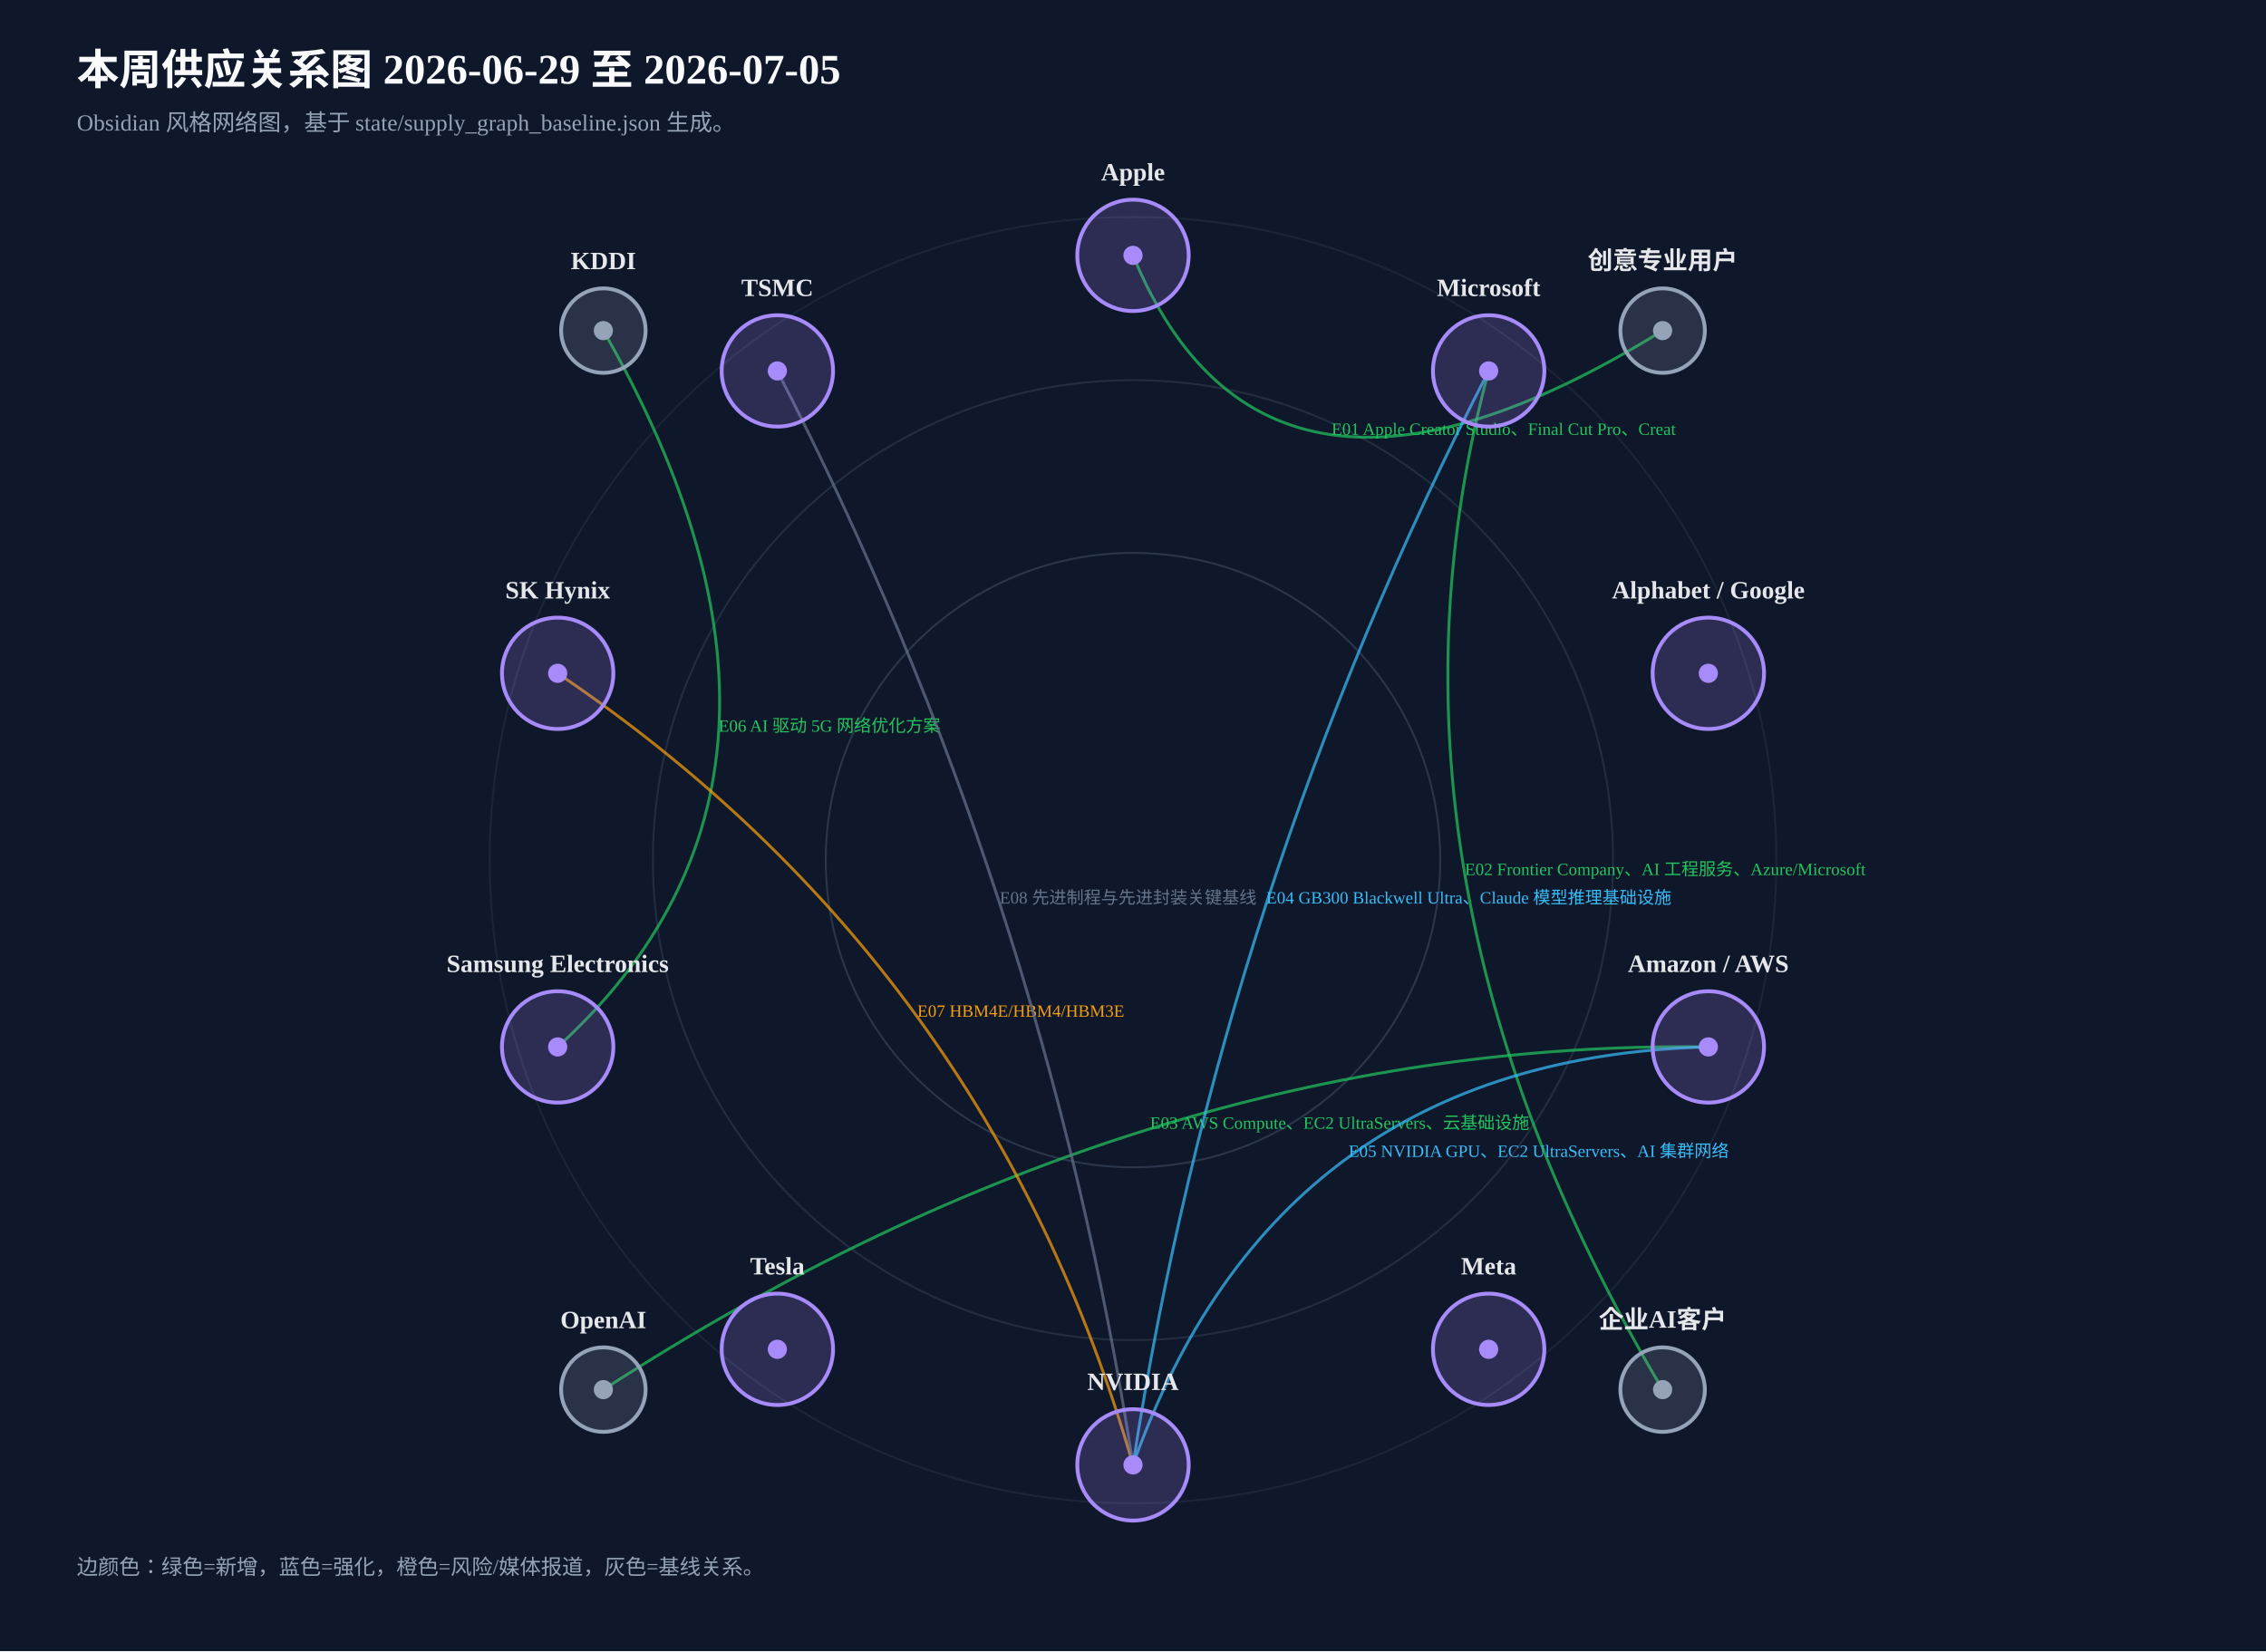
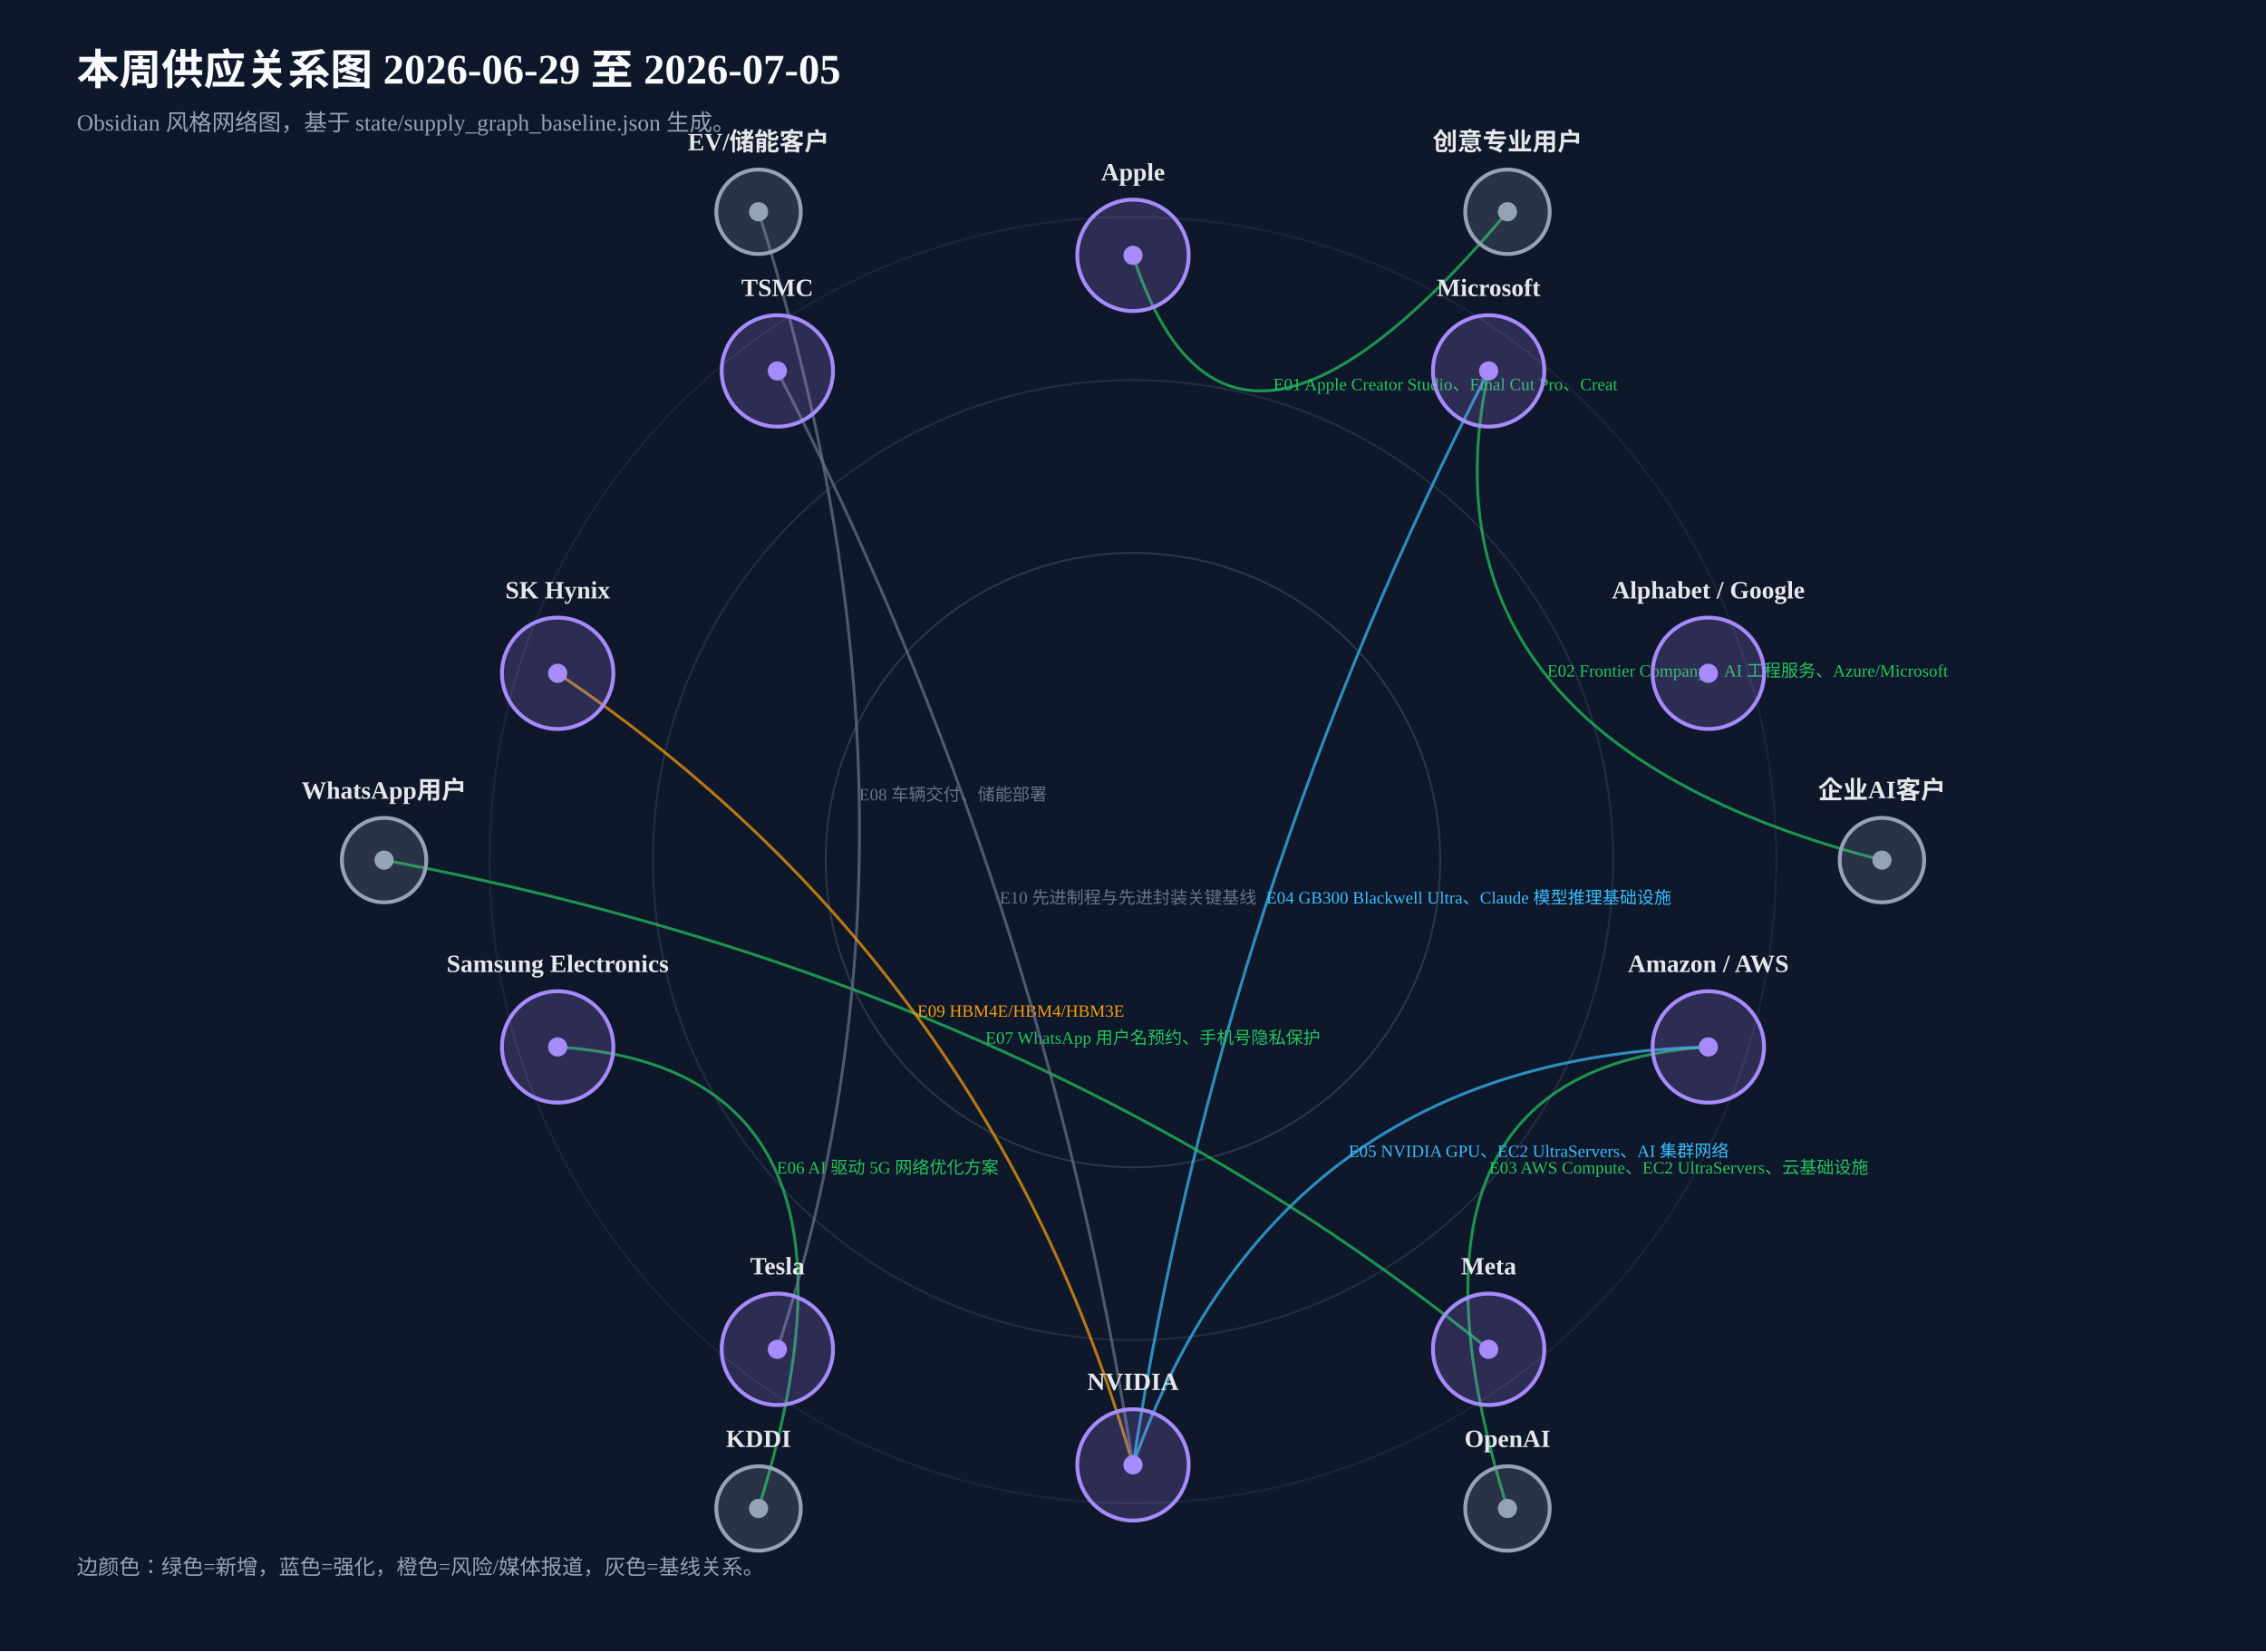
<svg xmlns="http://www.w3.org/2000/svg" width="1180" height="860" viewBox="0 0 1180 860">
  <rect width="100%" height="100%" fill="#0f172a" />
  <circle cx="590" cy="448" r="160" fill="none" stroke="#334155" stroke-width="1" stroke-opacity="0.75" />
  <circle cx="590" cy="448" r="250" fill="none" stroke="#334155" stroke-width="1" stroke-opacity="0.55" />
  <circle cx="590" cy="448" r="335" fill="none" stroke="#334155" stroke-width="1" stroke-opacity="0.35" />
  <text x="40" y="44" font-size="22" font-weight="800" fill="#f8fafc">本周供应关系图 2026-06-29 至 2026-07-05</text>
  <text x="40" y="68" font-size="12" fill="#94a3b8">Obsidian 风格网络图，基于 state/supply_graph_baseline.json 生成。</text>
  <text x="40" y="820" font-size="11" fill="#94a3b8">边颜色：绿色=新增，蓝色=强化，橙色=风险/媒体报道，灰色=基线关系。</text>
-   <path d="M 590.0 133.0 Q 658.9 300.3 865.8 172.2" fill="none" stroke="#22c55e" stroke-width="1.5" stroke-opacity="0.72" />
-   <text x="693.4" y="226.5" font-size="9" fill="#22c55e">E01 Apple Creator Studio、Final Cut Pro、Creat</text>
-   <path d="M 775.2 193.2 Q 705.2 453.2 865.8 723.8" fill="none" stroke="#22c55e" stroke-width="1.5" stroke-opacity="0.72" />
-   <text x="762.8" y="455.8" font-size="9" fill="#22c55e">E02 Frontier Company、AI 工程服务、Azure/Microsoft</text>
-   <path d="M 889.6 545.3 Q 596.0 541.3 314.2 723.8" fill="none" stroke="#22c55e" stroke-width="1.5" stroke-opacity="0.72" />
-   <text x="598.9" y="587.9" font-size="9" fill="#22c55e">E03 AWS Compute、EC2 UltraServers、云基础设施</text>
+   <path d="M 590.0 133.0 Q 638.8 284.8 785.0 110.3" fill="none" stroke="#22c55e" stroke-width="1.5" stroke-opacity="0.72" />
+   <text x="663.1" y="203.2" font-size="9" fill="#22c55e">E01 Apple Creator Studio、Final Cut Pro、Creat</text>
+   <path d="M 775.2 193.2 Q 733.8 384.3 980.0 448.0" fill="none" stroke="#22c55e" stroke-width="1.5" stroke-opacity="0.72" />
+   <text x="805.7" y="352.4" font-size="9" fill="#22c55e">E02 Frontier Company、AI 工程服务、Azure/Microsoft</text>
+   <path d="M 889.6 545.3 Q 713.6 556.8 785.0 785.7" fill="none" stroke="#22c55e" stroke-width="1.5" stroke-opacity="0.72" />
+   <text x="775.5" y="611.2" font-size="9" fill="#22c55e">E03 AWS Compute、EC2 UltraServers、云基础设施</text>
  <path d="M 590.0 763.0 Q 636.3 463.0 775.2 193.2" fill="none" stroke="#38bdf8" stroke-width="1.5" stroke-opacity="0.72" />
  <text x="659.4" y="470.6" font-size="9" fill="#38bdf8">E04 GB300 Blackwell Ultra、Claude 模型推理基础设施</text>
  <path d="M 590.0 763.0 Q 664.9 551.1 889.6 545.3" fill="none" stroke="#38bdf8" stroke-width="1.5" stroke-opacity="0.72" />
  <text x="702.3" y="602.6" font-size="9" fill="#38bdf8">E05 NVIDIA GPU、EC2 UltraServers、AI 集群网络</text>
-   <path d="M 290.4 545.3 Q 446.2 403.4 314.2 172.2" fill="none" stroke="#22c55e" stroke-width="1.5" stroke-opacity="0.72" />
-   <text x="374.2" y="381.1" font-size="9" fill="#22c55e">E06 AI 驱动 5G 网络优化方案</text>
+   <path d="M 290.4 545.3 Q 466.4 556.8 395.0 785.7" fill="none" stroke="#22c55e" stroke-width="1.5" stroke-opacity="0.72" />
+   <text x="404.5" y="611.2" font-size="9" fill="#22c55e">E06 AI 驱动 5G 网络优化方案</text>
+   <path d="M 775.2 702.8 Q 538.8 511.7 200.0 448.0" fill="none" stroke="#22c55e" stroke-width="1.5" stroke-opacity="0.72" />
+   <text x="513.2" y="543.6" font-size="9" fill="#22c55e">E07 WhatsApp 用户名预约、手机号隐私保护</text>
+   <path d="M 404.8 702.8 Q 495.0 427.3 395.0 110.3" fill="none" stroke="#64748b" stroke-width="1.5" stroke-opacity="0.72" />
+   <text x="447.4" y="416.9" font-size="9" fill="#64748b">E08 车辆交付、储能部署</text>
  <path d="M 290.4 350.7 Q 515.1 502.4 590.0 763.0" fill="none" stroke="#f59e0b" stroke-width="1.5" stroke-opacity="0.72" />
-   <text x="477.7" y="529.6" font-size="9" fill="#f59e0b">E07 HBM4E/HBM4/HBM3E</text>
+   <text x="477.7" y="529.6" font-size="9" fill="#f59e0b">E09 HBM4E/HBM4/HBM3E</text>
  <path d="M 404.8 193.2 Q 543.7 463.0 590.0 763.0" fill="none" stroke="#64748b" stroke-width="1.5" stroke-opacity="0.72" />
-   <text x="520.6" y="470.6" font-size="9" fill="#64748b">E08 先进制程与先进封装关键基线</text>
+   <text x="520.6" y="470.6" font-size="9" fill="#64748b">E10 先进制程与先进封装关键基线</text>
  <circle cx="590.0" cy="133.0" r="29" fill="#a78bfa" fill-opacity="0.20" stroke="#a78bfa" stroke-width="2" />
  <circle cx="590.0" cy="133.0" r="5" fill="#a78bfa" />
  <text x="590.0" y="94.0" text-anchor="middle" font-size="13" font-weight="700" fill="#e5e7eb">Apple</text>
  <circle cx="775.2" cy="193.2" r="29" fill="#a78bfa" fill-opacity="0.20" stroke="#a78bfa" stroke-width="2" />
  <circle cx="775.2" cy="193.2" r="5" fill="#a78bfa" />
  <text x="775.2" y="154.2" text-anchor="middle" font-size="13" font-weight="700" fill="#e5e7eb">Microsoft</text>
  <circle cx="889.6" cy="350.7" r="29" fill="#a78bfa" fill-opacity="0.20" stroke="#a78bfa" stroke-width="2" />
  <circle cx="889.6" cy="350.7" r="5" fill="#a78bfa" />
  <text x="889.6" y="311.7" text-anchor="middle" font-size="13" font-weight="700" fill="#e5e7eb">Alphabet / Google</text>
  <circle cx="889.6" cy="545.3" r="29" fill="#a78bfa" fill-opacity="0.20" stroke="#a78bfa" stroke-width="2" />
  <circle cx="889.6" cy="545.3" r="5" fill="#a78bfa" />
  <text x="889.6" y="506.3" text-anchor="middle" font-size="13" font-weight="700" fill="#e5e7eb">Amazon / AWS</text>
  <circle cx="775.2" cy="702.8" r="29" fill="#a78bfa" fill-opacity="0.20" stroke="#a78bfa" stroke-width="2" />
  <circle cx="775.2" cy="702.8" r="5" fill="#a78bfa" />
  <text x="775.2" y="663.8" text-anchor="middle" font-size="13" font-weight="700" fill="#e5e7eb">Meta</text>
  <circle cx="590.0" cy="763.0" r="29" fill="#a78bfa" fill-opacity="0.20" stroke="#a78bfa" stroke-width="2" />
  <circle cx="590.0" cy="763.0" r="5" fill="#a78bfa" />
  <text x="590.0" y="724.0" text-anchor="middle" font-size="13" font-weight="700" fill="#e5e7eb">NVIDIA</text>
  <circle cx="404.8" cy="702.8" r="29" fill="#a78bfa" fill-opacity="0.20" stroke="#a78bfa" stroke-width="2" />
  <circle cx="404.8" cy="702.8" r="5" fill="#a78bfa" />
  <text x="404.8" y="663.8" text-anchor="middle" font-size="13" font-weight="700" fill="#e5e7eb">Tesla</text>
  <circle cx="290.4" cy="545.3" r="29" fill="#a78bfa" fill-opacity="0.20" stroke="#a78bfa" stroke-width="2" />
  <circle cx="290.4" cy="545.3" r="5" fill="#a78bfa" />
  <text x="290.4" y="506.3" text-anchor="middle" font-size="13" font-weight="700" fill="#e5e7eb">Samsung Electronics</text>
  <circle cx="290.4" cy="350.7" r="29" fill="#a78bfa" fill-opacity="0.20" stroke="#a78bfa" stroke-width="2" />
  <circle cx="290.4" cy="350.7" r="5" fill="#a78bfa" />
  <text x="290.4" y="311.7" text-anchor="middle" font-size="13" font-weight="700" fill="#e5e7eb">SK Hynix</text>
  <circle cx="404.8" cy="193.2" r="29" fill="#a78bfa" fill-opacity="0.20" stroke="#a78bfa" stroke-width="2" />
  <circle cx="404.8" cy="193.2" r="5" fill="#a78bfa" />
  <text x="404.8" y="154.2" text-anchor="middle" font-size="13" font-weight="700" fill="#e5e7eb">TSMC</text>
-   <circle cx="865.8" cy="172.2" r="22" fill="#94a3b8" fill-opacity="0.20" stroke="#94a3b8" stroke-width="2" />
-   <circle cx="865.8" cy="172.2" r="5" fill="#94a3b8" />
-   <text x="865.8" y="140.2" text-anchor="middle" font-size="13" font-weight="700" fill="#e5e7eb">创意专业用户</text>
-   <circle cx="865.8" cy="723.8" r="22" fill="#94a3b8" fill-opacity="0.20" stroke="#94a3b8" stroke-width="2" />
-   <circle cx="865.8" cy="723.8" r="5" fill="#94a3b8" />
-   <text x="865.8" y="691.8" text-anchor="middle" font-size="13" font-weight="700" fill="#e5e7eb">企业AI客户</text>
-   <circle cx="314.2" cy="723.8" r="22" fill="#94a3b8" fill-opacity="0.20" stroke="#94a3b8" stroke-width="2" />
-   <circle cx="314.2" cy="723.8" r="5" fill="#94a3b8" />
-   <text x="314.2" y="691.8" text-anchor="middle" font-size="13" font-weight="700" fill="#e5e7eb">OpenAI</text>
-   <circle cx="314.2" cy="172.2" r="22" fill="#94a3b8" fill-opacity="0.20" stroke="#94a3b8" stroke-width="2" />
-   <circle cx="314.2" cy="172.2" r="5" fill="#94a3b8" />
-   <text x="314.2" y="140.2" text-anchor="middle" font-size="13" font-weight="700" fill="#e5e7eb">KDDI</text>
+   <circle cx="785.0" cy="110.3" r="22" fill="#94a3b8" fill-opacity="0.20" stroke="#94a3b8" stroke-width="2" />
+   <circle cx="785.0" cy="110.3" r="5" fill="#94a3b8" />
+   <text x="785.0" y="78.3" text-anchor="middle" font-size="13" font-weight="700" fill="#e5e7eb">创意专业用户</text>
+   <circle cx="980.0" cy="448.0" r="22" fill="#94a3b8" fill-opacity="0.20" stroke="#94a3b8" stroke-width="2" />
+   <circle cx="980.0" cy="448.0" r="5" fill="#94a3b8" />
+   <text x="980.0" y="416.0" text-anchor="middle" font-size="13" font-weight="700" fill="#e5e7eb">企业AI客户</text>
+   <circle cx="785.0" cy="785.7" r="22" fill="#94a3b8" fill-opacity="0.20" stroke="#94a3b8" stroke-width="2" />
+   <circle cx="785.0" cy="785.7" r="5" fill="#94a3b8" />
+   <text x="785.0" y="753.7" text-anchor="middle" font-size="13" font-weight="700" fill="#e5e7eb">OpenAI</text>
+   <circle cx="395.0" cy="785.7" r="22" fill="#94a3b8" fill-opacity="0.20" stroke="#94a3b8" stroke-width="2" />
+   <circle cx="395.0" cy="785.7" r="5" fill="#94a3b8" />
+   <text x="395.0" y="753.7" text-anchor="middle" font-size="13" font-weight="700" fill="#e5e7eb">KDDI</text>
+   <circle cx="200.0" cy="448.0" r="22" fill="#94a3b8" fill-opacity="0.20" stroke="#94a3b8" stroke-width="2" />
+   <circle cx="200.0" cy="448.0" r="5" fill="#94a3b8" />
+   <text x="200.0" y="416.0" text-anchor="middle" font-size="13" font-weight="700" fill="#e5e7eb">WhatsApp用户</text>
+   <circle cx="395.0" cy="110.3" r="22" fill="#94a3b8" fill-opacity="0.20" stroke="#94a3b8" stroke-width="2" />
+   <circle cx="395.0" cy="110.3" r="5" fill="#94a3b8" />
+   <text x="395.0" y="78.3" text-anchor="middle" font-size="13" font-weight="700" fill="#e5e7eb">EV/储能客户</text>
</svg>
